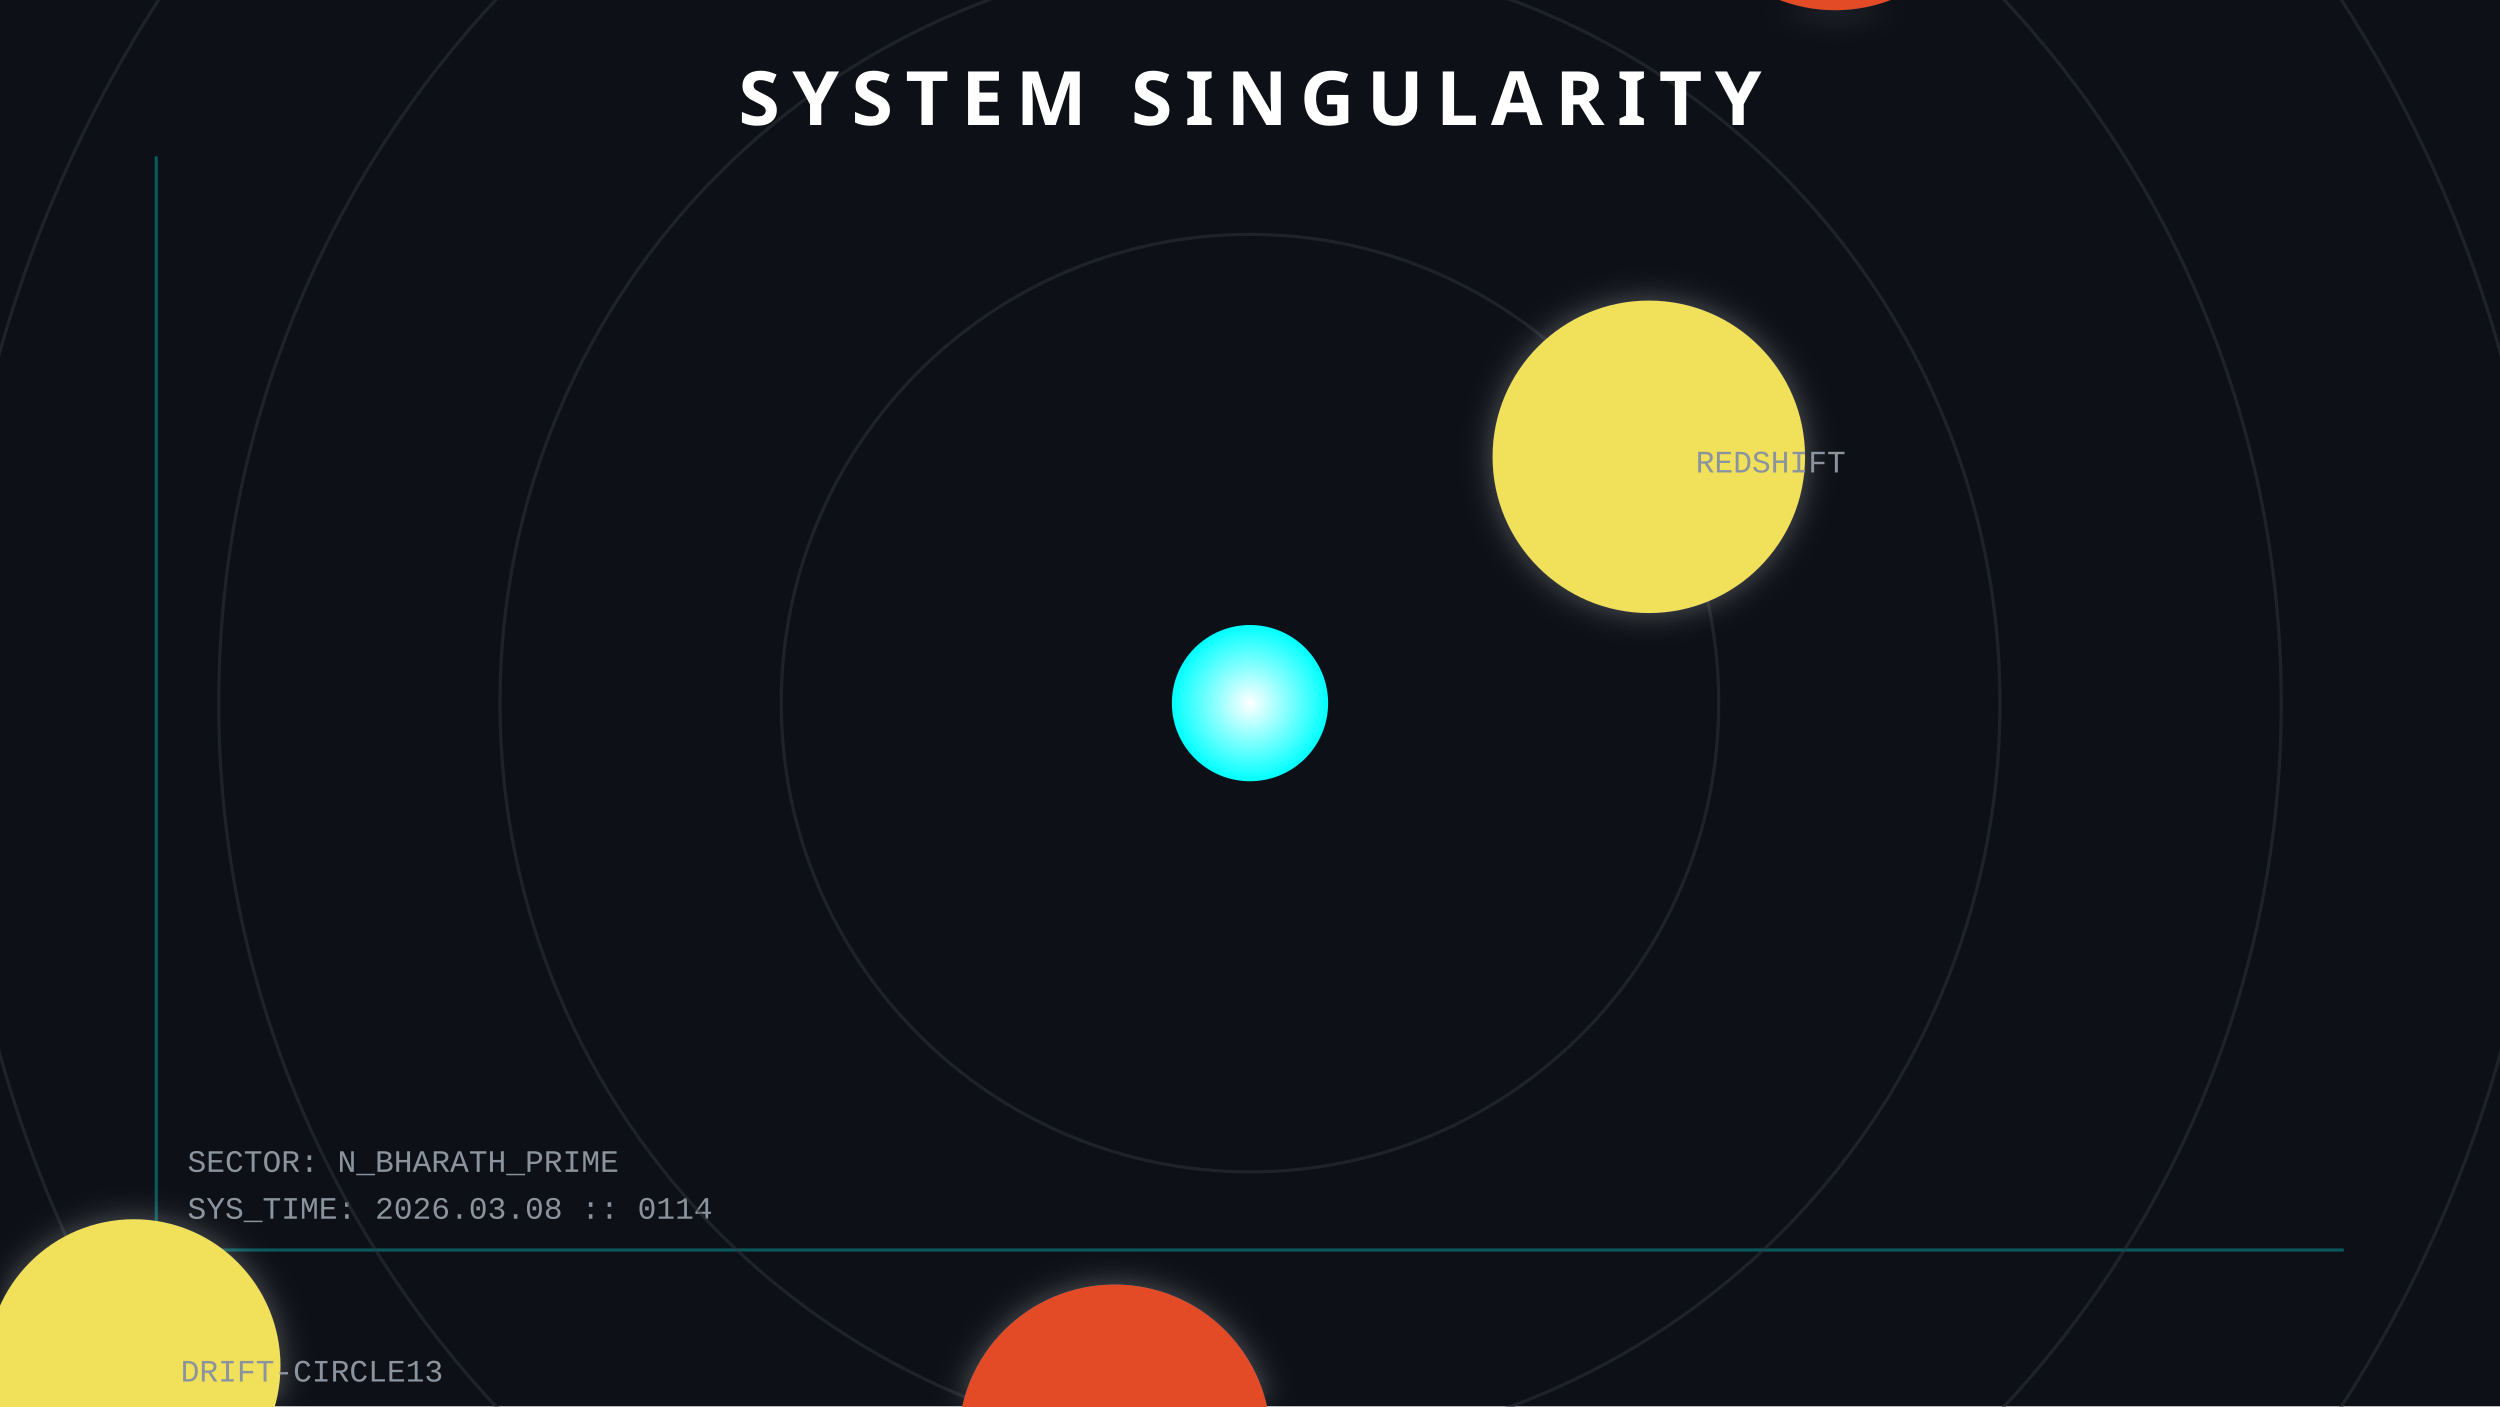
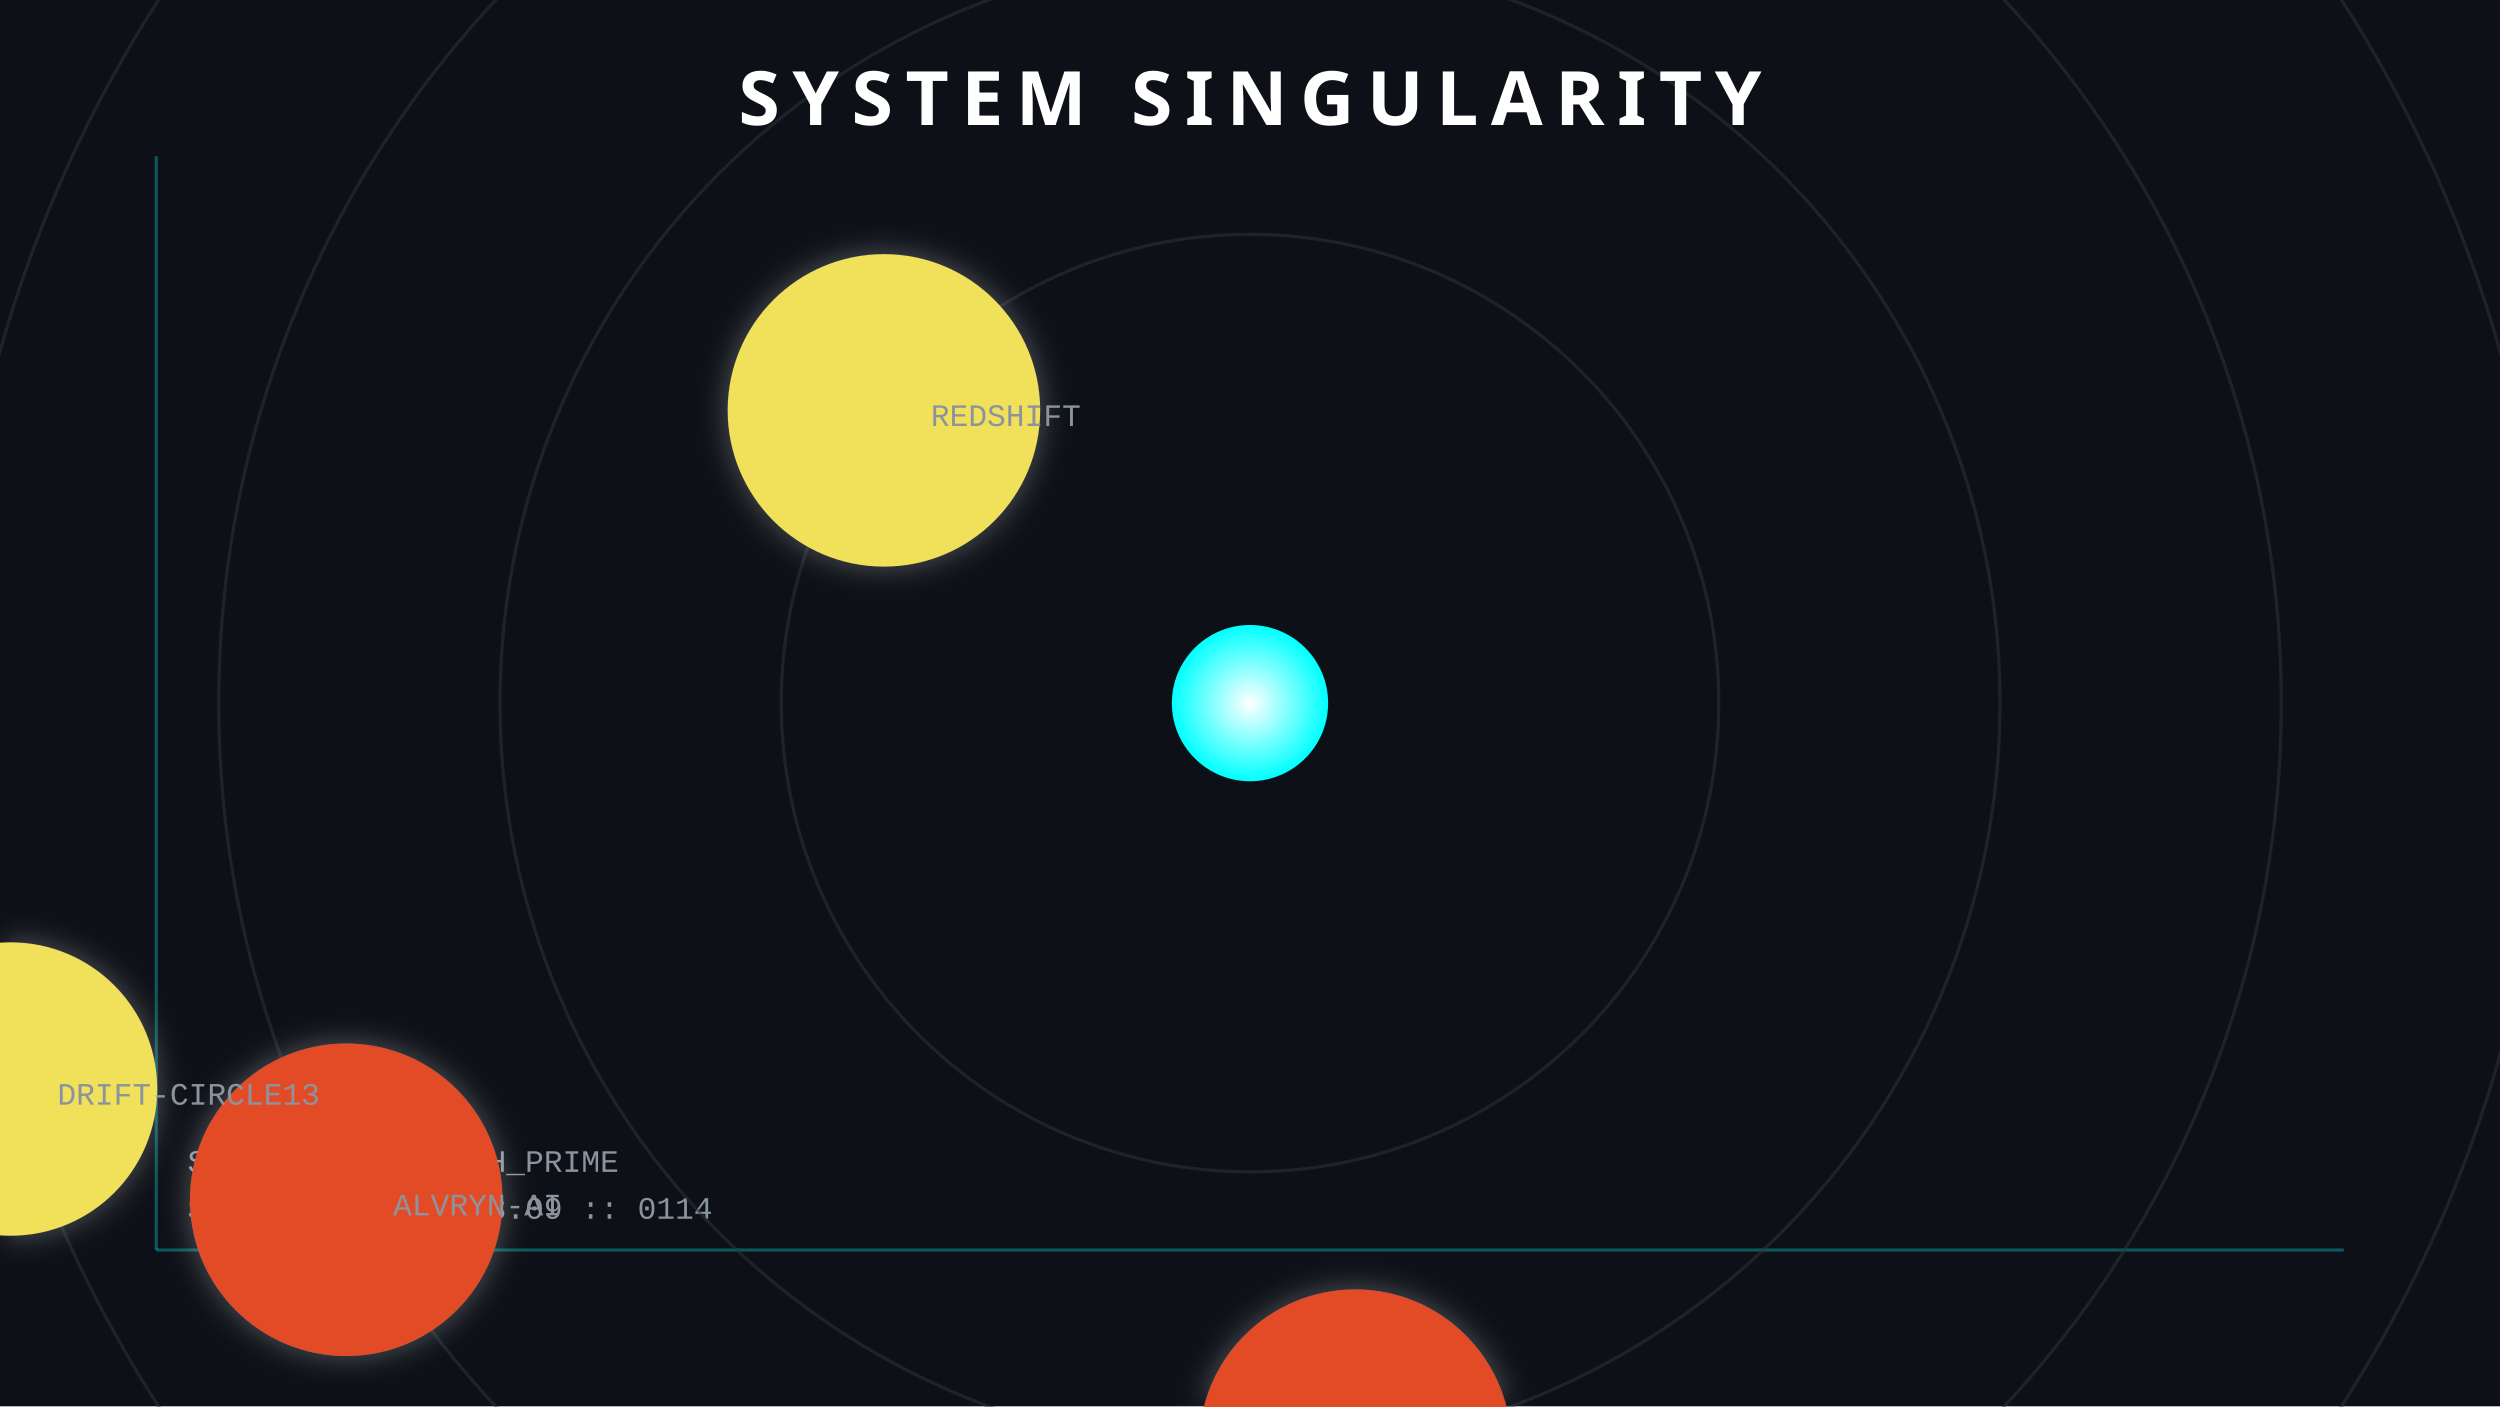
<svg xmlns="http://www.w3.org/2000/svg" width="800" height="450">
  <style>
        .orbit { fill: none; stroke: #30363d; stroke-width: 1; opacity: 0.5; }
        .planet { filter: drop-shadow(0 0 5px rgba(255,255,255,0.3)); }
        .text { font-family: 'Courier New', monospace; fill: #8b949e; font-size: 10px; }
        .title { font-family: sans-serif; fill: white; font-weight: bold; font-size: 24px; letter-spacing: 4px; }
        .hud-line { stroke: #00ffff; stroke-width: 1; opacity: 0.3; }
        
        /* ANIMATIONS */
        @keyframes pulse { 0% { r: 25; opacity: 0.8; } 50% { r: 30; opacity: 0.4; } 100% { r: 25; opacity: 0.8; } }
        .sun { animation: pulse 4s infinite; }
    </style>
  <rect width="100%" height="100%" fill="#0d1117" />
  <line x1="50" y1="50" x2="50" y2="400" class="hud-line" />
  <line x1="50" y1="400" x2="750" y2="400" class="hud-line" />
-   <text x="60" y="390" class="text">SYS_TIME: 2026.03.08 :: 0114</text>
+   <text x="60" y="390" class="text">SYS_TIME: 2026.03.09 :: 0114</text>
  <text x="60" y="375" class="text">SECTOR: N_BHARATH_PRIME</text>
  <circle cx="400" cy="225" r="25" fill="url(#grad1)" class="sun" />
  <defs>
    <radialGradient id="grad1" cx="50%" cy="50%" r="50%" fx="50%" fy="50%">
      <stop offset="0%" style="stop-color:white;stop-opacity:1" />
      <stop offset="100%" style="stop-color:#00ffff;stop-opacity:1" />
    </radialGradient>
  </defs>
  <circle cx="400" cy="225" r="150.0" class="orbit" />
-   <circle cx="527.623" cy="146.181" r="50" fill="#f1e05a" class="planet" />
-   <text x="542.623" y="151.181" class="text" fill="white">REDSHIFT</text>
+   <circle cx="282.854" cy="131.316" r="50" fill="#f1e05a" class="planet" />
+   <text x="297.854" y="136.316" class="text" fill="white">REDSHIFT</text>
  <circle cx="400" cy="225" r="240.0" class="orbit" />
-   <circle cx="356.677" cy="461.057" r="50" fill="#e34c26" class="planet" />
-   <text x="371.677" y="466.057" class="text" fill="white">CIRCLE-13</text>
+   <circle cx="433.661" cy="462.628" r="50" fill="#e34c26" class="planet" />
+   <text x="448.661" y="467.628" class="text" fill="white">CIRCLE-13</text>
  <circle cx="400" cy="225" r="330.0" class="orbit" />
-   <circle cx="587.249" cy="-46.731" r="50" fill="#e34c26" class="planet" />
-   <text x="602.249" y="-41.731" class="text" fill="white">ALVRYN-AI</text>
+   <circle cx="110.79" cy="383.926" r="50" fill="#e34c26" class="planet" />
+   <text x="125.79" y="388.926" class="text" fill="white">ALVRYN-AI</text>
  <circle cx="400" cy="225" r="415.422" class="orbit" />
-   <circle cx="42.806" cy="437.103" r="46.948" fill="#f1e05a" class="planet" />
-   <text x="57.806" y="442.103" class="text" fill="white">DRIFT-CIRCLE13</text>
+   <circle cx="3.358" cy="348.493" r="46.948" fill="#f1e05a" class="planet" />
+   <text x="18.358" y="353.493" class="text" fill="white">DRIFT-CIRCLE13</text>
  <circle cx="400" cy="225" r="461.81" class="orbit" />
-   <circle cx="498.878" cy="-226.1" r="20.925" fill="#2b7489" class="planet" />
-   <text x="513.878" y="-221.1" class="text" fill="white">DSATM-EXAM-SYSTEM-</text>
-   <circle cx="400" cy="225" r="504.846" class="orbit" />
-   <circle cx="692.492" cy="636.483" r="18.691" fill="#8b949e" class="planet" />
-   <text x="707.492" y="641.483" class="text" fill="white">NBHARATH1306</text>
-   <circle cx="400" cy="225" r="547.078" class="orbit" />
-   <circle cx="135.618" cy="703.954" r="18.155" fill="#e34c26" class="planet" />
-   <text x="150.618" y="708.954" class="text" fill="white">WEBSITE-EQUDATOR-TRADING-PLATFORM</text>
-   <circle cx="400" cy="225" r="577.911" class="orbit" />
-   <circle cx="973.339" cy="152.453" r="10.555" fill="#8b949e" class="planet" />
-   <text x="988.339" y="157.453" class="text" fill="white">FLASK</text>
-   <circle cx="400" cy="225" r="608.184" class="orbit" />
-   <circle cx="865.241" cy="-166.713" r="10.182" fill="#8b949e" class="planet" />
-   <text x="880.241" y="-161.713" class="text" fill="white">HCF-INTERNSHIP</text>
-   <circle cx="400" cy="225" r="637.053" class="orbit" />
-   <circle cx="931.144" cy="576.742" r="9.246" fill="#8b949e" class="planet" />
+   <circle cx="672.53" cy="-147.821" r="20.925" fill="#2b7489" class="planet" />
+   <text x="687.53" y="-142.821" class="text" fill="white">DSATM-EXAM-SYSTEM-</text>
+   <circle cx="400" cy="225" r="504.849" class="orbit" />
+   <circle cx="-100.478" cy="291.29" r="18.693" fill="#8b949e" class="planet" />
+   <text x="-85.478" y="296.29" class="text" fill="white">NBHARATH1306</text>
+   <circle cx="400" cy="225" r="547.082" class="orbit" />
+   <circle cx="2.498" cy="600.886" r="18.155" fill="#e34c26" class="planet" />
+   <text x="17.498" y="605.886" class="text" fill="white">WEBSITE-EQUDATOR-TRADING-PLATFORM</text>
+   <circle cx="400" cy="225" r="577.914" class="orbit" />
+   <circle cx="60.692" cy="692.819" r="10.555" fill="#8b949e" class="planet" />
+   <text x="75.692" y="697.819" class="text" fill="white">FLASK</text>
+   <circle cx="400" cy="225" r="608.187" class="orbit" />
+   <circle cx="303.991" cy="825.561" r="10.182" fill="#8b949e" class="planet" />
+   <text x="318.991" y="830.561" class="text" fill="white">HCF-INTERNSHIP</text>
+   <circle cx="400" cy="225" r="637.056" class="orbit" />
+   <circle cx="819.412" cy="704.514" r="9.246" fill="#8b949e" class="planet" />
  <text x="400" y="40" text-anchor="middle" class="title">SYSTEM SINGULARITY</text>
</svg>
